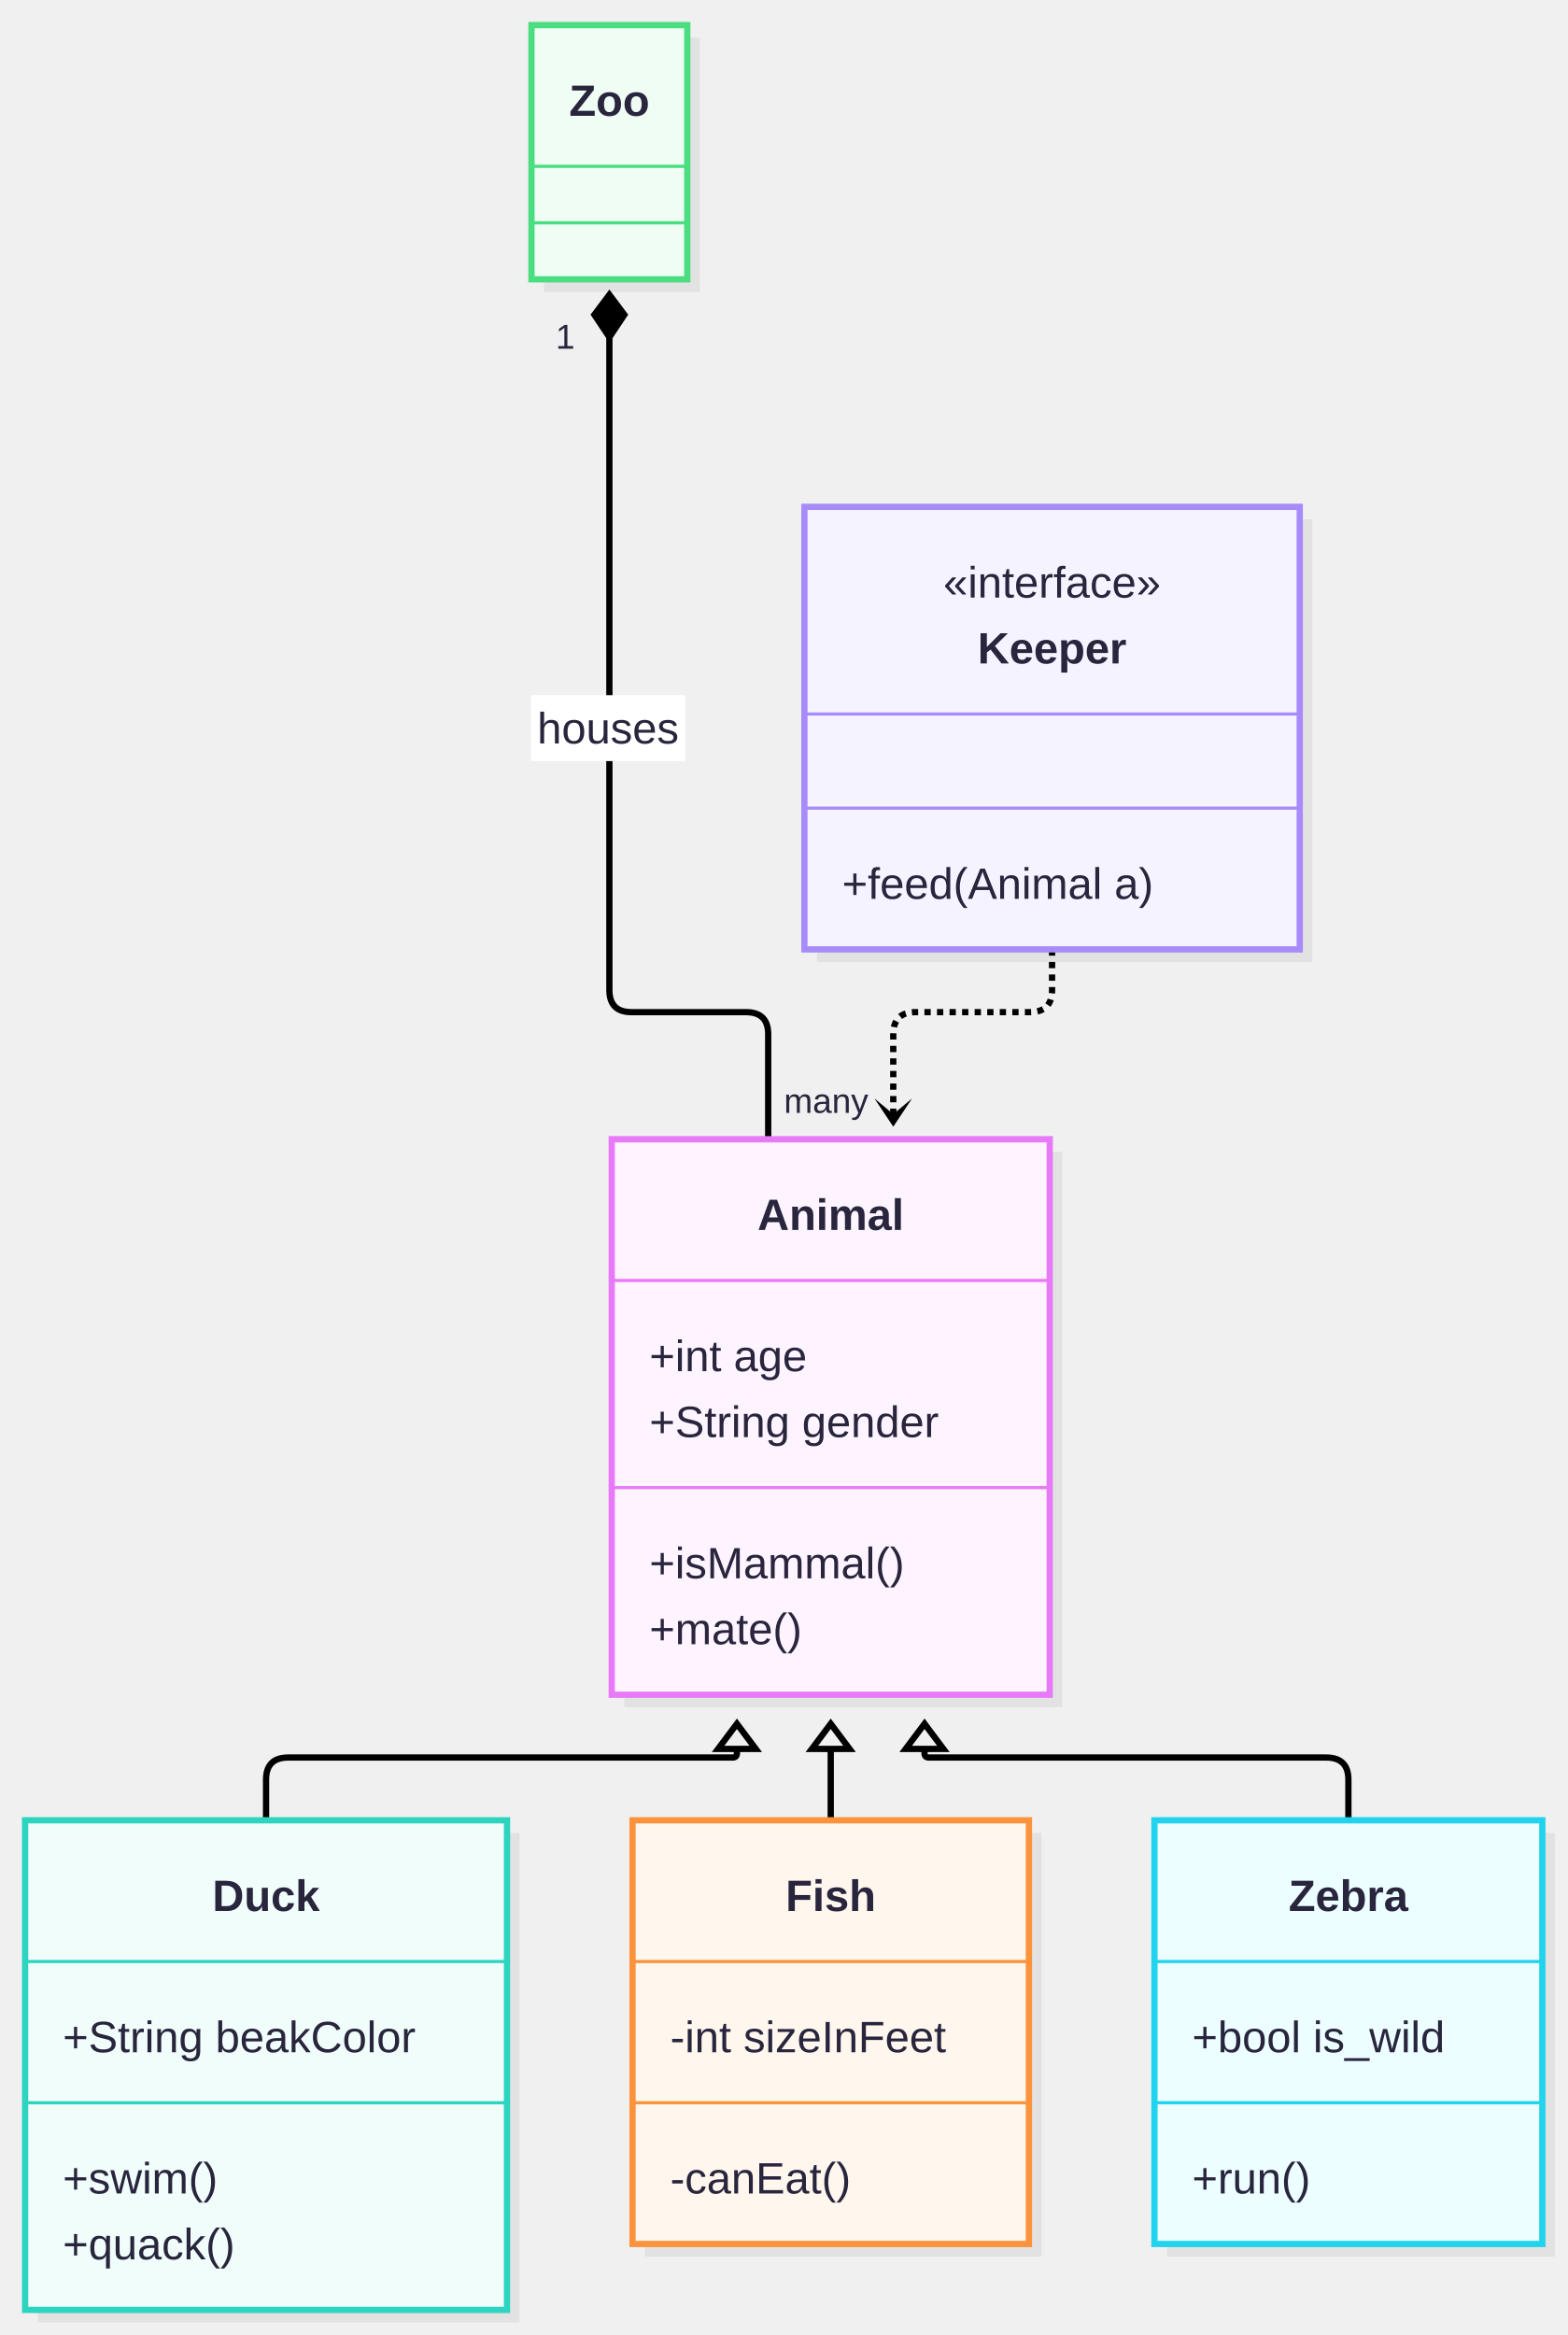
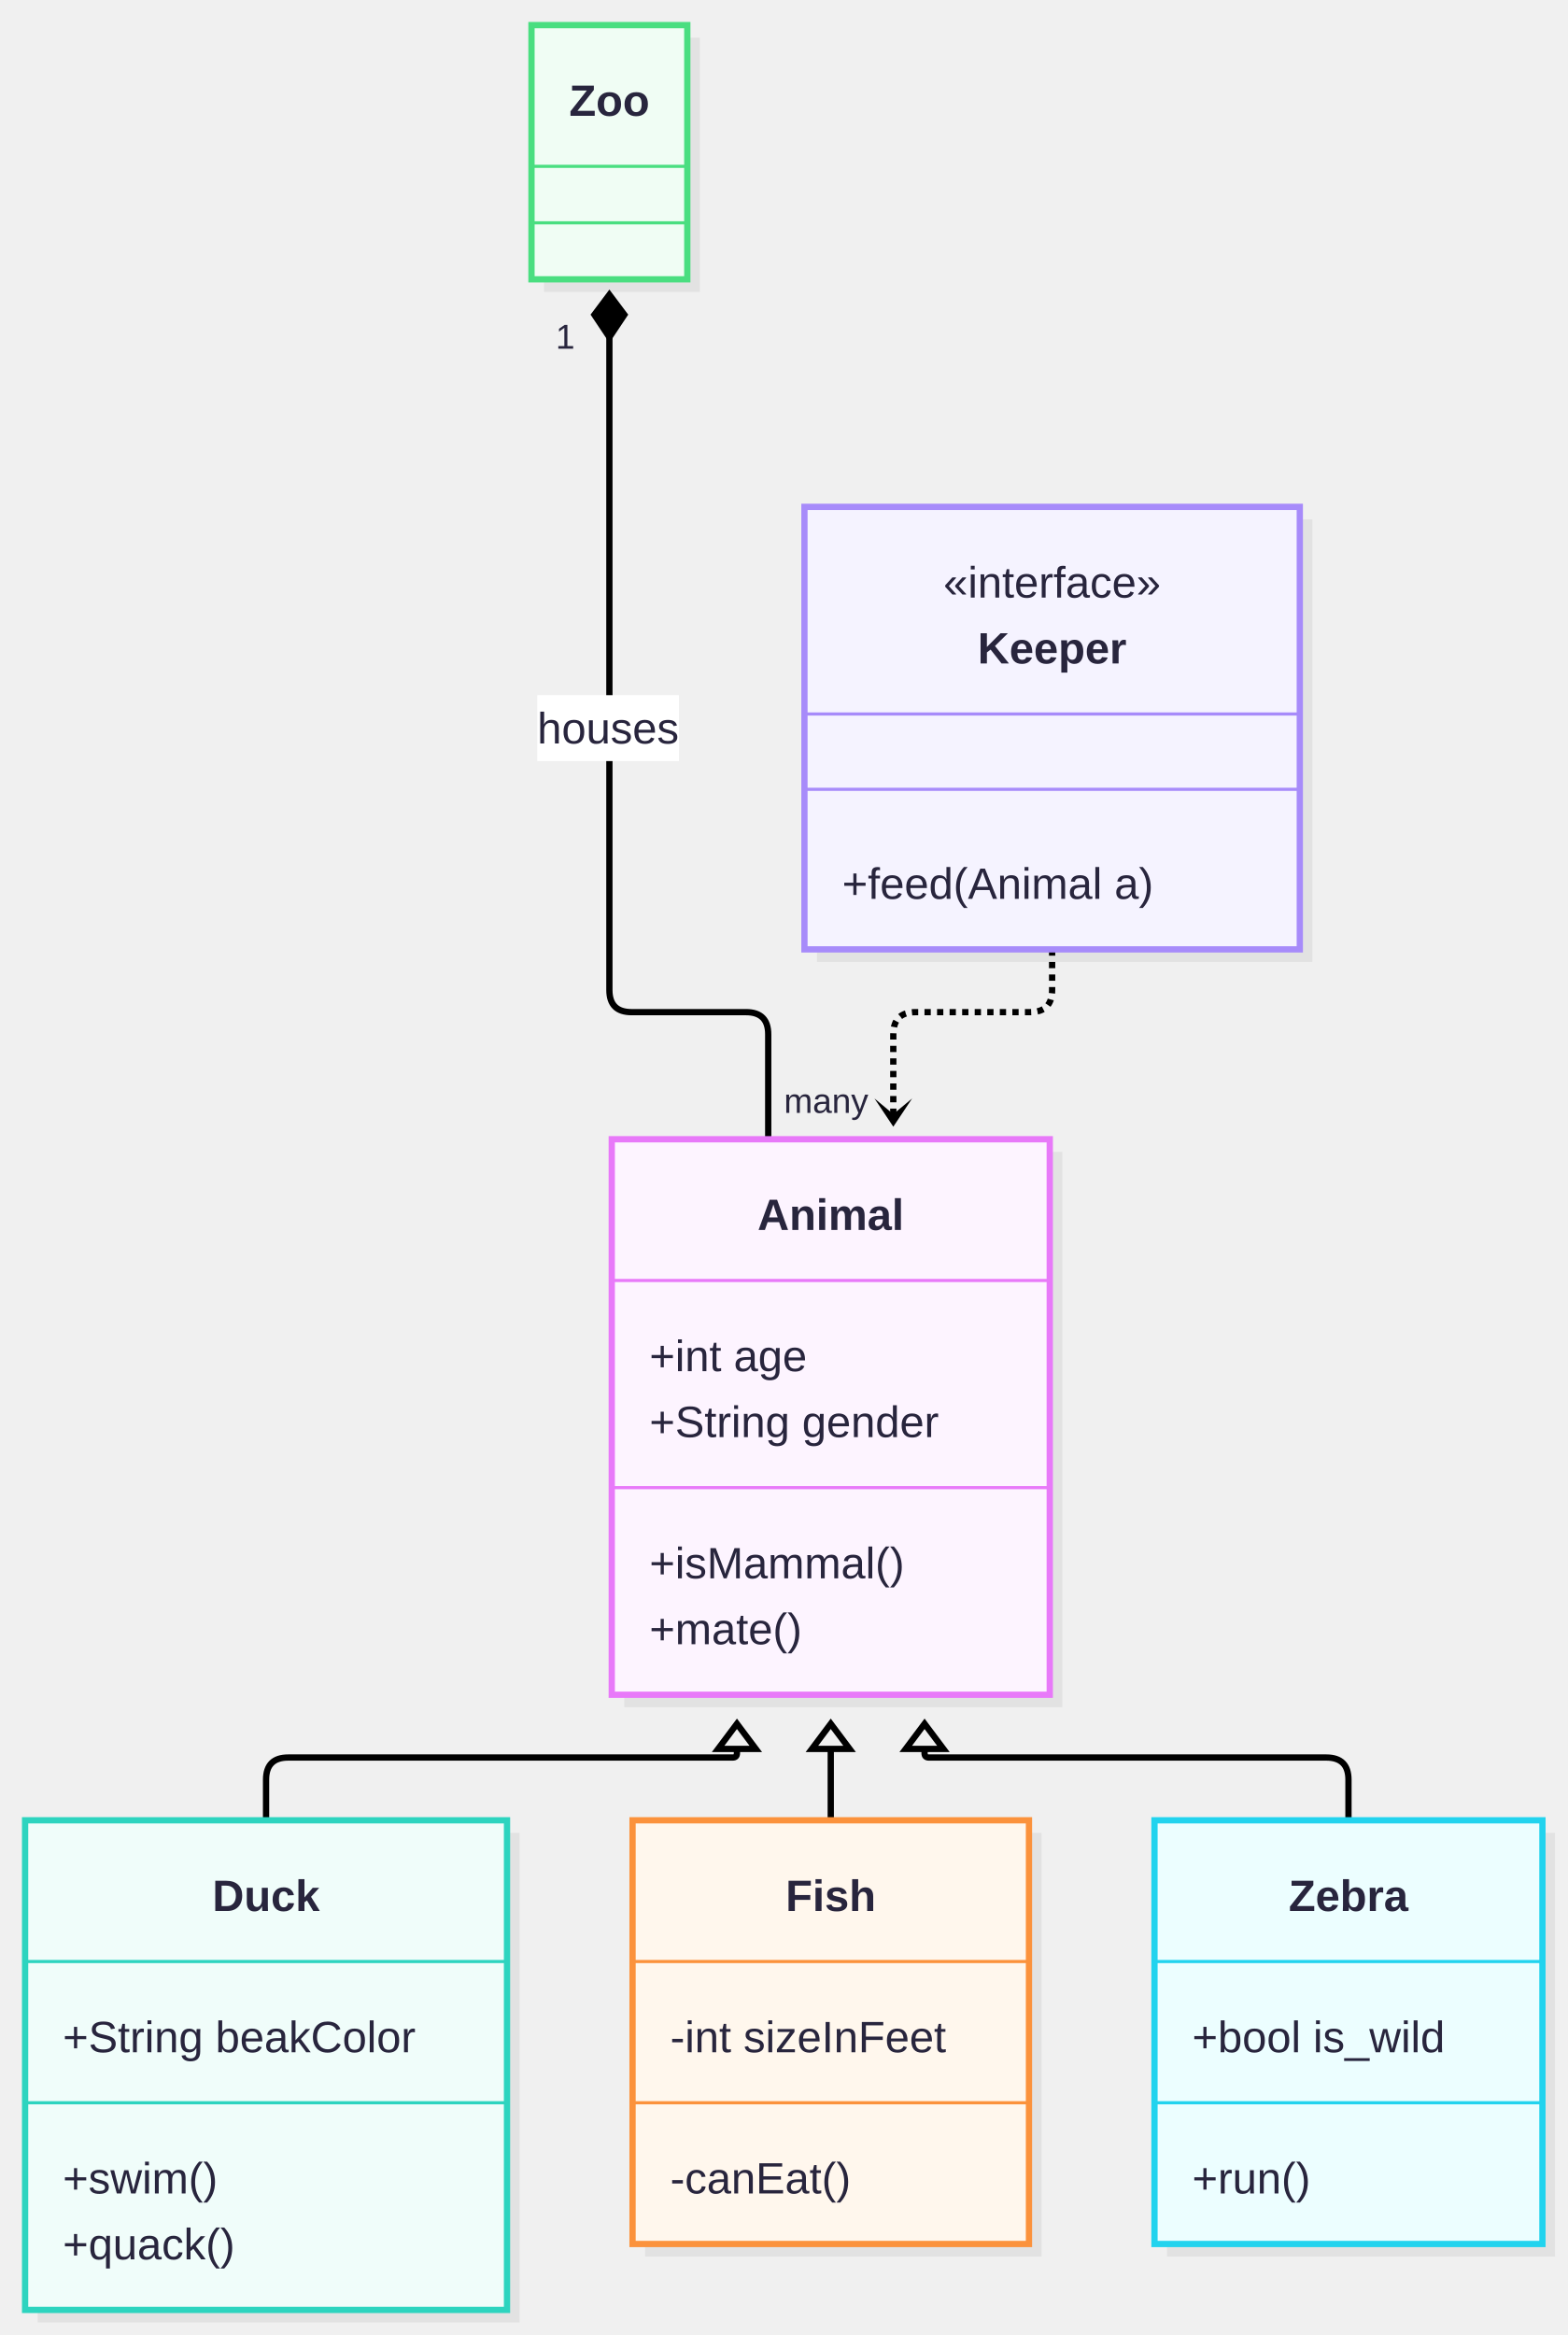
- <svg xmlns="http://www.w3.org/2000/svg" id="my-svg" width="100%" class="classDiagram" style="max-width: 499.492px; background-color: white;" viewBox="-8 -8 499.492 744" role="graphics-document document" aria-roledescription="classDiagram">
+ <svg xmlns="http://www.w3.org/2000/svg" id="my-svg" width="100%" class="classDiagram" style="max-width: 499.523px; background-color: white;" viewBox="-8 -8 499.523 744" role="graphics-document document" aria-roledescription="classDiagram">
  <style>#my-svg{font-family:"Recursive Variable", arial, sans-serif;font-size:16px;}#my-svg text{font-family:"Recursive Variable", arial, sans-serif;}</style>
  <g>
    <g class="edgePaths">
      <g id="L-Animal-Duck-0" class="edgePath">
-         <path class="flowchart-link LS-Animal LE-Duck" d="M226.833,549.25L226.833,550.625C226.833,551.542,226.375,552,225.458,552L83.855,552C79.141,552,76.784,554.357,76.784,559.071L76.784,572" fill="none" stroke="#000000" stroke-width="2" />
-         <path class="marker" d="M226.833,541.25L220.833,549.25L232.833,549.25Z" fill="none" stroke="#000000" stroke-width="2" />
+         <path class="flowchart-link LS-Animal LE-Duck" d="M226.84,549.25L226.84,550.625C226.84,551.542,226.382,552,225.465,552L83.856,552C79.142,552,76.785,554.357,76.785,559.071L76.785,572" fill="none" stroke="#000000" stroke-width="2" />
+         <path class="marker" d="M226.84,541.25L220.84,549.25L232.84,549.25Z" fill="none" stroke="#000000" stroke-width="2" />
      </g>
      <g id="L-Animal-Fish-1" class="edgePath">
-         <path class="flowchart-link LS-Animal LE-Fish" d="M256.725,549.25L256.725,572" fill="none" stroke="#000000" stroke-width="2" />
-         <path class="marker" d="M256.725,541.25L250.725,549.25L262.725,549.25Z" fill="none" stroke="#000000" stroke-width="2" />
+         <path class="flowchart-link LS-Animal LE-Fish" d="M256.734,549.25L256.734,572" fill="none" stroke="#000000" stroke-width="2" />
+         <path class="marker" d="M256.734,541.25L250.734,549.25L262.734,549.25Z" fill="none" stroke="#000000" stroke-width="2" />
      </g>
      <g id="L-Animal-Zebra-2" class="edgePath">
-         <path class="flowchart-link LS-Animal LE-Zebra" d="M286.617,549.25L286.617,550.625C286.617,551.542,287.076,552,287.992,552L414.616,552C419.33,552,421.687,554.357,421.687,559.071L421.687,572" fill="none" stroke="#000000" stroke-width="2" />
-         <path class="marker" d="M286.617,541.25L280.617,549.25L292.617,549.25Z" fill="none" stroke="#000000" stroke-width="2" />
+         <path class="flowchart-link LS-Animal LE-Zebra" d="M286.629,549.25L286.629,550.625C286.629,551.542,287.087,552,288.004,552L414.64,552C419.354,552,421.711,554.357,421.711,559.071L421.711,572" fill="none" stroke="#000000" stroke-width="2" />
+         <path class="marker" d="M286.629,541.25L280.629,549.25L292.629,549.25Z" fill="none" stroke="#000000" stroke-width="2" />
      </g>
      <g id="L-Zoo-Animal-3" class="edgePath">
-         <path class="flowchart-link LS-Zoo LE-Animal" d="M186.191,98.25L186.191,307.429C186.191,312.143,188.548,314.5,193.262,314.5L229.726,314.5C234.44,314.5,236.797,316.857,236.797,321.571L236.797,355" fill="none" stroke="#000000" stroke-width="2" />
-         <path class="marker" d="M186.191,101.25L180.191,92.25L186.191,84.25L192.191,92.25Z" fill="#000000" stroke="#000000" stroke-width="0" />
+         <path class="flowchart-link LS-Zoo LE-Animal" d="M186.193,98.25L186.193,307.429C186.193,312.143,188.55,314.5,193.264,314.5L229.734,314.5C234.448,314.5,236.805,316.857,236.805,321.571L236.805,355" fill="none" stroke="#000000" stroke-width="2" />
+         <path class="marker" d="M186.193,101.25L180.193,92.25L186.193,84.25L192.193,92.25Z" fill="#000000" stroke="#000000" stroke-width="0" />
      </g>
      <g id="L-Keeper-Animal-4" class="edgePath">
-         <path class="flowchart-link LS-Keeper LE-Animal" d="M327.26,294.5L327.26,307.429C327.26,312.143,324.903,314.5,320.189,314.5L283.724,314.5C279.01,314.5,276.653,316.857,276.653,321.571L276.653,349" fill="none" stroke="#000000" stroke-width="2" stroke-dasharray="2 2" />
-         <path class="marker" d="M276.653,351L270.653,342L276.653,347L282.653,342Z" fill="#000000" stroke="#000000" stroke-width="0" />
+         <path class="flowchart-link LS-Keeper LE-Animal" d="M327.275,294.5L327.275,307.429C327.275,312.143,324.918,314.5,320.204,314.5L283.735,314.5C279.021,314.5,276.664,316.857,276.664,321.571L276.664,349" fill="none" stroke="#000000" stroke-width="2" stroke-dasharray="2 2" />
+         <path class="marker" d="M276.664,351L270.664,342L276.664,347L282.664,342Z" fill="#000000" stroke="#000000" stroke-width="0" />
      </g>
    </g>
    <g class="edgeLabels">
      <g class="edgeLabel">
-         <rect x="161.191" y="213.5" width="49.145" height="21" fill="#ffffff" stroke="none" />
-         <text x="185.763" y="228.9" text-anchor="middle" font-size="14" fill="#28253D">houses</text>
+         <rect x="163.193" y="213.5" width="45.156" height="21" fill="#ffffff" stroke="none" />
+         <text x="185.771" y="228.9" text-anchor="middle" font-size="14" fill="#28253D">houses</text>
      </g>
-       <text class="edgeTerminals" x="172.132" y="103.1" text-anchor="middle" font-size="11" fill="#28253D">1</text>
-       <text class="edgeTerminals" x="255.246" y="346.6" text-anchor="middle" font-size="11" fill="#28253D">many</text>
+       <text class="edgeTerminals" x="172.135" y="103.1" text-anchor="middle" font-size="11" fill="#28253D">1</text>
+       <text class="edgeTerminals" x="255.254" y="346.6" text-anchor="middle" font-size="11" fill="#28253D">many</text>
    </g>
    <g class="nodes">
      <g id="classId-Animal-0" class="node default">
-         <rect class="drop-shadow" x="190.941" y="359" width="139.568" height="177" fill="#000000" stroke="none" opacity="0.06" />
-         <rect class="basic label-container" x="186.941" y="355" width="139.568" height="177" fill="#FDF4FF" stroke="#E879F9" stroke-width="2" />
-         <text class="label" x="256.725" y="383.9" text-anchor="middle" font-size="14" fill="#28253D" font-weight="bold">Animal</text>
-         <path class="divider" d="M186.941,400L326.509,400" fill="none" stroke="#E879F9" stroke-width="1" />
-         <text class="label" x="198.941" y="428.9" text-anchor="start" font-size="14" fill="#28253D">
-           <tspan x="198.941" y="428.9">+int age</tspan>
-           <tspan x="198.941" y="449.9">+String gender</tspan>
+         <rect class="drop-shadow" x="190.945" y="359" width="139.578" height="177" fill="#000000" stroke="none" opacity="0.06" />
+         <rect class="basic label-container" x="186.945" y="355" width="139.578" height="177" fill="#FDF4FF" stroke="#E879F9" stroke-width="2" />
+         <text class="label" x="256.734" y="383.9" text-anchor="middle" font-size="14" fill="#28253D" font-weight="bold">Animal</text>
+         <path class="divider" d="M186.945,400L326.523,400" fill="none" stroke="#E879F9" stroke-width="1" />
+         <text class="label" x="198.945" y="428.9" text-anchor="start" font-size="14" fill="#28253D">
+           <tspan x="198.945" y="428.9">+int age</tspan>
+           <tspan x="198.945" y="449.9">+String gender</tspan>
        </text>
-         <path class="divider" d="M186.941,466L326.509,466" fill="none" stroke="#E879F9" stroke-width="1" />
-         <text class="label" x="198.941" y="494.9" text-anchor="start" font-size="14" fill="#28253D">
-           <tspan x="198.941" y="494.9">+isMammal()</tspan>
-           <tspan x="198.941" y="515.9">+mate()</tspan>
+         <path class="divider" d="M186.945,466L326.523,466" fill="none" stroke="#E879F9" stroke-width="1" />
+         <text class="label" x="198.945" y="494.9" text-anchor="start" font-size="14" fill="#28253D">
+           <tspan x="198.945" y="494.9">+isMammal()</tspan>
+           <tspan x="198.945" y="515.9">+mate()</tspan>
        </text>
      </g>
      <g id="classId-Duck-1" class="node default">
-         <rect class="drop-shadow" x="4" y="576" width="153.568" height="156" fill="#000000" stroke="none" opacity="0.06" />
-         <rect class="basic label-container" x="0" y="572" width="153.568" height="156" fill="#F0FDFA" stroke="#2DD4BF" stroke-width="2" />
-         <text class="label" x="76.784" y="600.9" text-anchor="middle" font-size="14" fill="#28253D" font-weight="bold">Duck</text>
-         <path class="divider" d="M0,617L153.568,617" fill="none" stroke="#2DD4BF" stroke-width="1" />
+         <rect class="drop-shadow" x="4" y="576" width="153.57" height="156" fill="#000000" stroke="none" opacity="0.06" />
+         <rect class="basic label-container" x="0" y="572" width="153.57" height="156" fill="#F0FDFA" stroke="#2DD4BF" stroke-width="2" />
+         <text class="label" x="76.785" y="600.9" text-anchor="middle" font-size="14" fill="#28253D" font-weight="bold">Duck</text>
+         <path class="divider" d="M0,617L153.57,617" fill="none" stroke="#2DD4BF" stroke-width="1" />
        <text class="label" x="12" y="645.9" text-anchor="start" font-size="14" fill="#28253D">+String beakColor</text>
-         <path class="divider" d="M0,662L153.568,662" fill="none" stroke="#2DD4BF" stroke-width="1" />
+         <path class="divider" d="M0,662L153.57,662" fill="none" stroke="#2DD4BF" stroke-width="1" />
        <text class="label" x="12" y="690.9" text-anchor="start" font-size="14" fill="#28253D">
          <tspan x="12" y="690.9">+swim()</tspan>
          <tspan x="12" y="711.9">+quack()</tspan>
        </text>
      </g>
      <g id="classId-Fish-2" class="node default">
-         <rect class="drop-shadow" x="197.568" y="576" width="126.313" height="135" fill="#000000" stroke="none" opacity="0.06" />
-         <rect class="basic label-container" x="193.568" y="572" width="126.313" height="135" fill="#FFF7ED" stroke="#FB923C" stroke-width="2" />
-         <text class="label" x="256.725" y="600.9" text-anchor="middle" font-size="14" fill="#28253D" font-weight="bold">Fish</text>
-         <path class="divider" d="M193.568,617L319.882,617" fill="none" stroke="#FB923C" stroke-width="1" />
-         <text class="label" x="205.568" y="645.9" text-anchor="start" font-size="14" fill="#28253D">-int sizeInFeet</text>
-         <path class="divider" d="M193.568,662L319.882,662" fill="none" stroke="#FB923C" stroke-width="1" />
-         <text class="label" x="205.568" y="690.9" text-anchor="start" font-size="14" fill="#28253D">-canEat()</text>
+         <rect class="drop-shadow" x="197.57" y="576" width="126.328" height="135" fill="#000000" stroke="none" opacity="0.06" />
+         <rect class="basic label-container" x="193.57" y="572" width="126.328" height="135" fill="#FFF7ED" stroke="#FB923C" stroke-width="2" />
+         <text class="label" x="256.734" y="600.9" text-anchor="middle" font-size="14" fill="#28253D" font-weight="bold">Fish</text>
+         <path class="divider" d="M193.57,617L319.898,617" fill="none" stroke="#FB923C" stroke-width="1" />
+         <text class="label" x="205.57" y="645.9" text-anchor="start" font-size="14" fill="#28253D">-int sizeInFeet</text>
+         <path class="divider" d="M193.57,662L319.898,662" fill="none" stroke="#FB923C" stroke-width="1" />
+         <text class="label" x="205.57" y="690.9" text-anchor="start" font-size="14" fill="#28253D">-canEat()</text>
      </g>
      <g id="classId-Zebra-3" class="node default">
-         <rect class="drop-shadow" x="363.882" y="576" width="123.61" height="135" fill="#000000" stroke="none" opacity="0.06" />
-         <rect class="basic label-container" x="359.882" y="572" width="123.61" height="135" fill="#ECFEFF" stroke="#22D3EE" stroke-width="2" />
-         <text class="label" x="421.687" y="600.9" text-anchor="middle" font-size="14" fill="#28253D" font-weight="bold">Zebra</text>
-         <path class="divider" d="M359.882,617L483.492,617" fill="none" stroke="#22D3EE" stroke-width="1" />
-         <text class="label" x="371.882" y="645.9" text-anchor="start" font-size="14" fill="#28253D">+bool is_wild</text>
-         <path class="divider" d="M359.882,662L483.492,662" fill="none" stroke="#22D3EE" stroke-width="1" />
-         <text class="label" x="371.882" y="690.9" text-anchor="start" font-size="14" fill="#28253D">+run()</text>
+         <rect class="drop-shadow" x="363.898" y="576" width="123.625" height="135" fill="#000000" stroke="none" opacity="0.06" />
+         <rect class="basic label-container" x="359.898" y="572" width="123.625" height="135" fill="#ECFEFF" stroke="#22D3EE" stroke-width="2" />
+         <text class="label" x="421.711" y="600.9" text-anchor="middle" font-size="14" fill="#28253D" font-weight="bold">Zebra</text>
+         <path class="divider" d="M359.898,617L483.523,617" fill="none" stroke="#22D3EE" stroke-width="1" />
+         <text class="label" x="371.898" y="645.9" text-anchor="start" font-size="14" fill="#28253D">+bool is_wild</text>
+         <path class="divider" d="M359.898,662L483.523,662" fill="none" stroke="#22D3EE" stroke-width="1" />
+         <text class="label" x="371.898" y="690.9" text-anchor="start" font-size="14" fill="#28253D">+run()</text>
      </g>
      <g id="classId-Zoo-4" class="node default">
-         <rect class="drop-shadow" x="165.363" y="4" width="49.655" height="81" fill="#000000" stroke="none" opacity="0.06" />
-         <rect class="basic label-container" x="161.363" y="0" width="49.655" height="81" fill="#F0FDF4" stroke="#4ADE80" stroke-width="2" />
-         <text class="label" x="186.191" y="28.9" text-anchor="middle" font-size="14" fill="#28253D" font-weight="bold">Zoo</text>
-         <path class="divider" d="M161.363,45L211.018,45" fill="none" stroke="#4ADE80" stroke-width="1" />
-         <path class="divider" d="M161.363,63L211.018,63" fill="none" stroke="#4ADE80" stroke-width="1" />
+         <rect class="drop-shadow" x="165.365" y="4" width="49.656" height="81" fill="#000000" stroke="none" opacity="0.06" />
+         <rect class="basic label-container" x="161.365" y="0" width="49.656" height="81" fill="#F0FDF4" stroke="#4ADE80" stroke-width="2" />
+         <text class="label" x="186.193" y="28.9" text-anchor="middle" font-size="14" fill="#28253D" font-weight="bold">Zoo</text>
+         <path class="divider" d="M161.365,45L211.021,45" fill="none" stroke="#4ADE80" stroke-width="1" />
+         <path class="divider" d="M161.365,63L211.021,63" fill="none" stroke="#4ADE80" stroke-width="1" />
      </g>
      <g id="classId-Keeper-5" class="node default">
-         <rect class="drop-shadow" x="252.335" y="157.5" width="157.849" height="141" fill="#000000" stroke="none" opacity="0.06" />
-         <rect class="basic label-container" x="248.335" y="153.5" width="157.849" height="141" fill="#F5F3FF" stroke="#A78BFA" stroke-width="2" />
-         <text class="label" x="327.26" y="182.4" text-anchor="middle" font-size="14" fill="#28253D">«interface»</text>
-         <text class="label" x="327.26" y="203.4" text-anchor="middle" font-size="14" fill="#28253D" font-weight="bold">Keeper</text>
-         <path class="divider" d="M248.335,219.5L406.184,219.5" fill="none" stroke="#A78BFA" stroke-width="1" />
-         <path class="divider" d="M248.335,249.5L406.184,249.5" fill="none" stroke="#A78BFA" stroke-width="1" />
-         <text class="label" x="260.335" y="278.4" text-anchor="start" font-size="14" fill="#28253D">+feed(Animal a)</text>
+         <rect class="drop-shadow" x="252.35" y="157.5" width="157.852" height="141" fill="#000000" stroke="none" opacity="0.06" />
+         <rect class="basic label-container" x="248.35" y="153.5" width="157.852" height="141" fill="#F5F3FF" stroke="#A78BFA" stroke-width="2" />
+         <text class="label" x="327.275" y="182.4" text-anchor="middle" font-size="14" fill="#28253D">«interface»</text>
+         <text class="label" x="327.275" y="203.4" text-anchor="middle" font-size="14" fill="#28253D" font-weight="bold">Keeper</text>
+         <path class="divider" d="M248.35,219.5L406.201,219.5" fill="none" stroke="#A78BFA" stroke-width="1" />
+         <path class="divider" d="M248.35,243.5L406.201,243.5" fill="none" stroke="#A78BFA" stroke-width="1" />
+         <text class="label" x="260.35" y="278.4" text-anchor="start" font-size="14" fill="#28253D">+feed(Animal a)</text>
      </g>
    </g>
  </g>
</svg>
